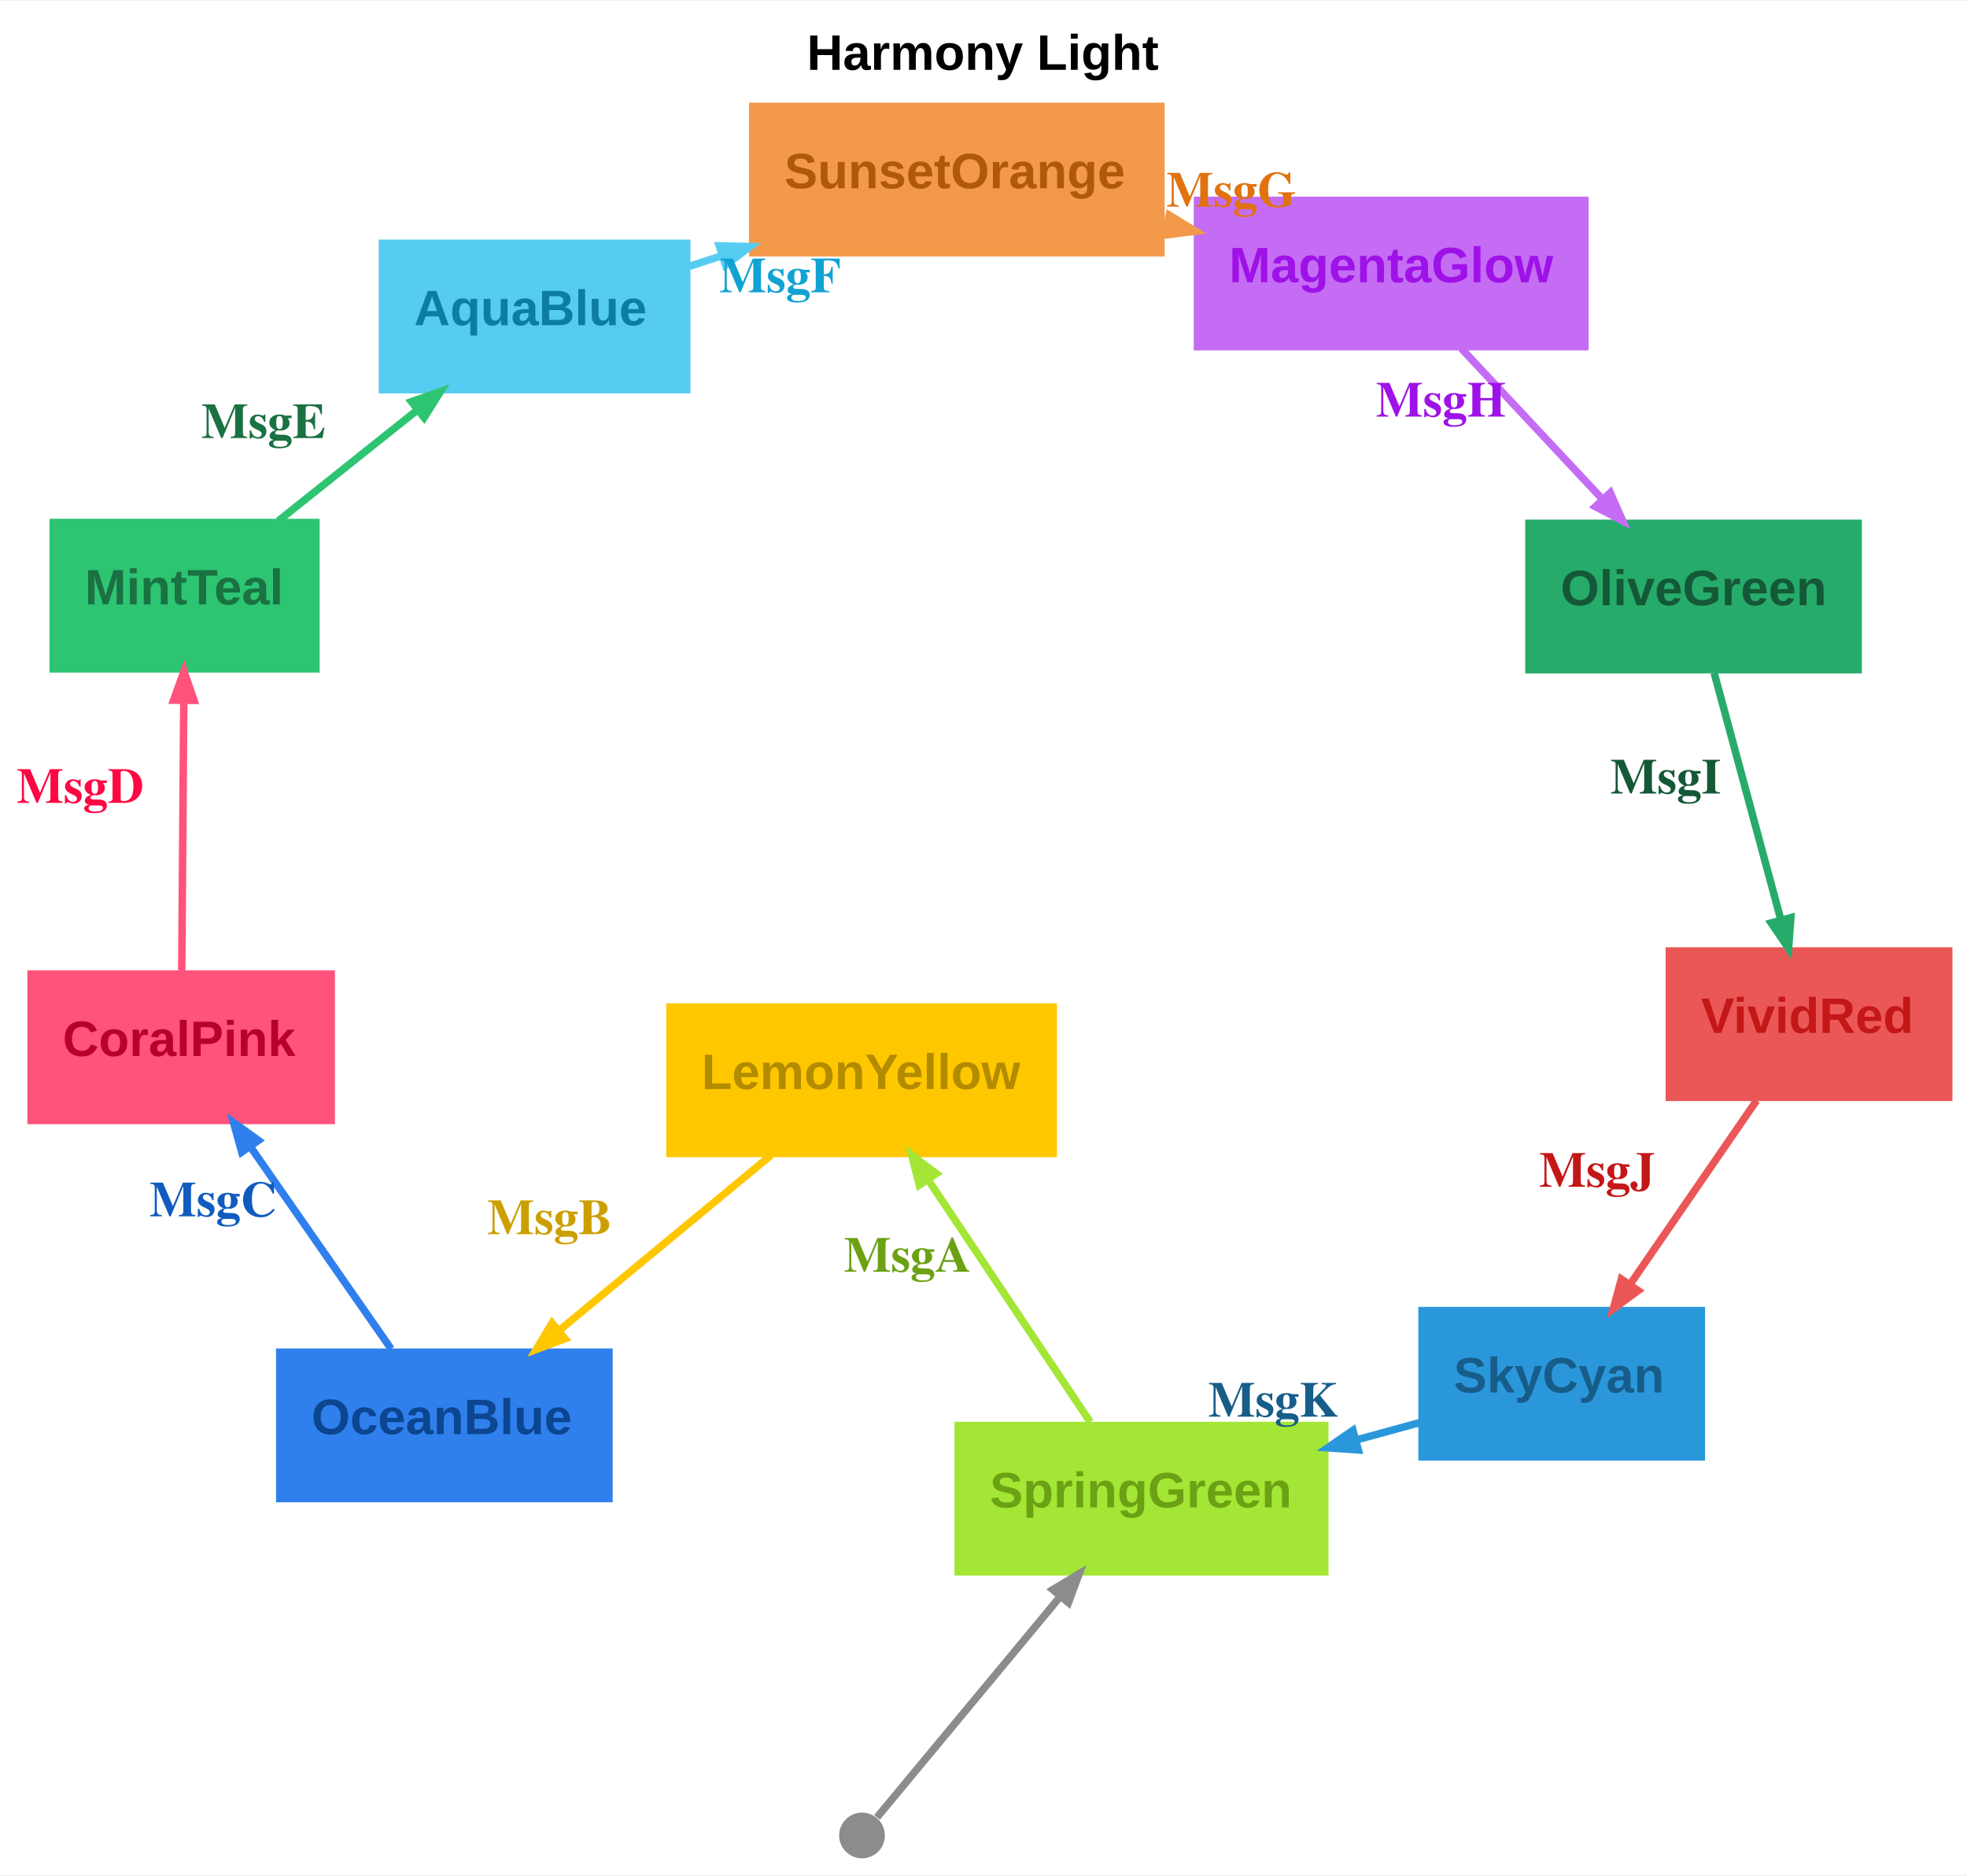
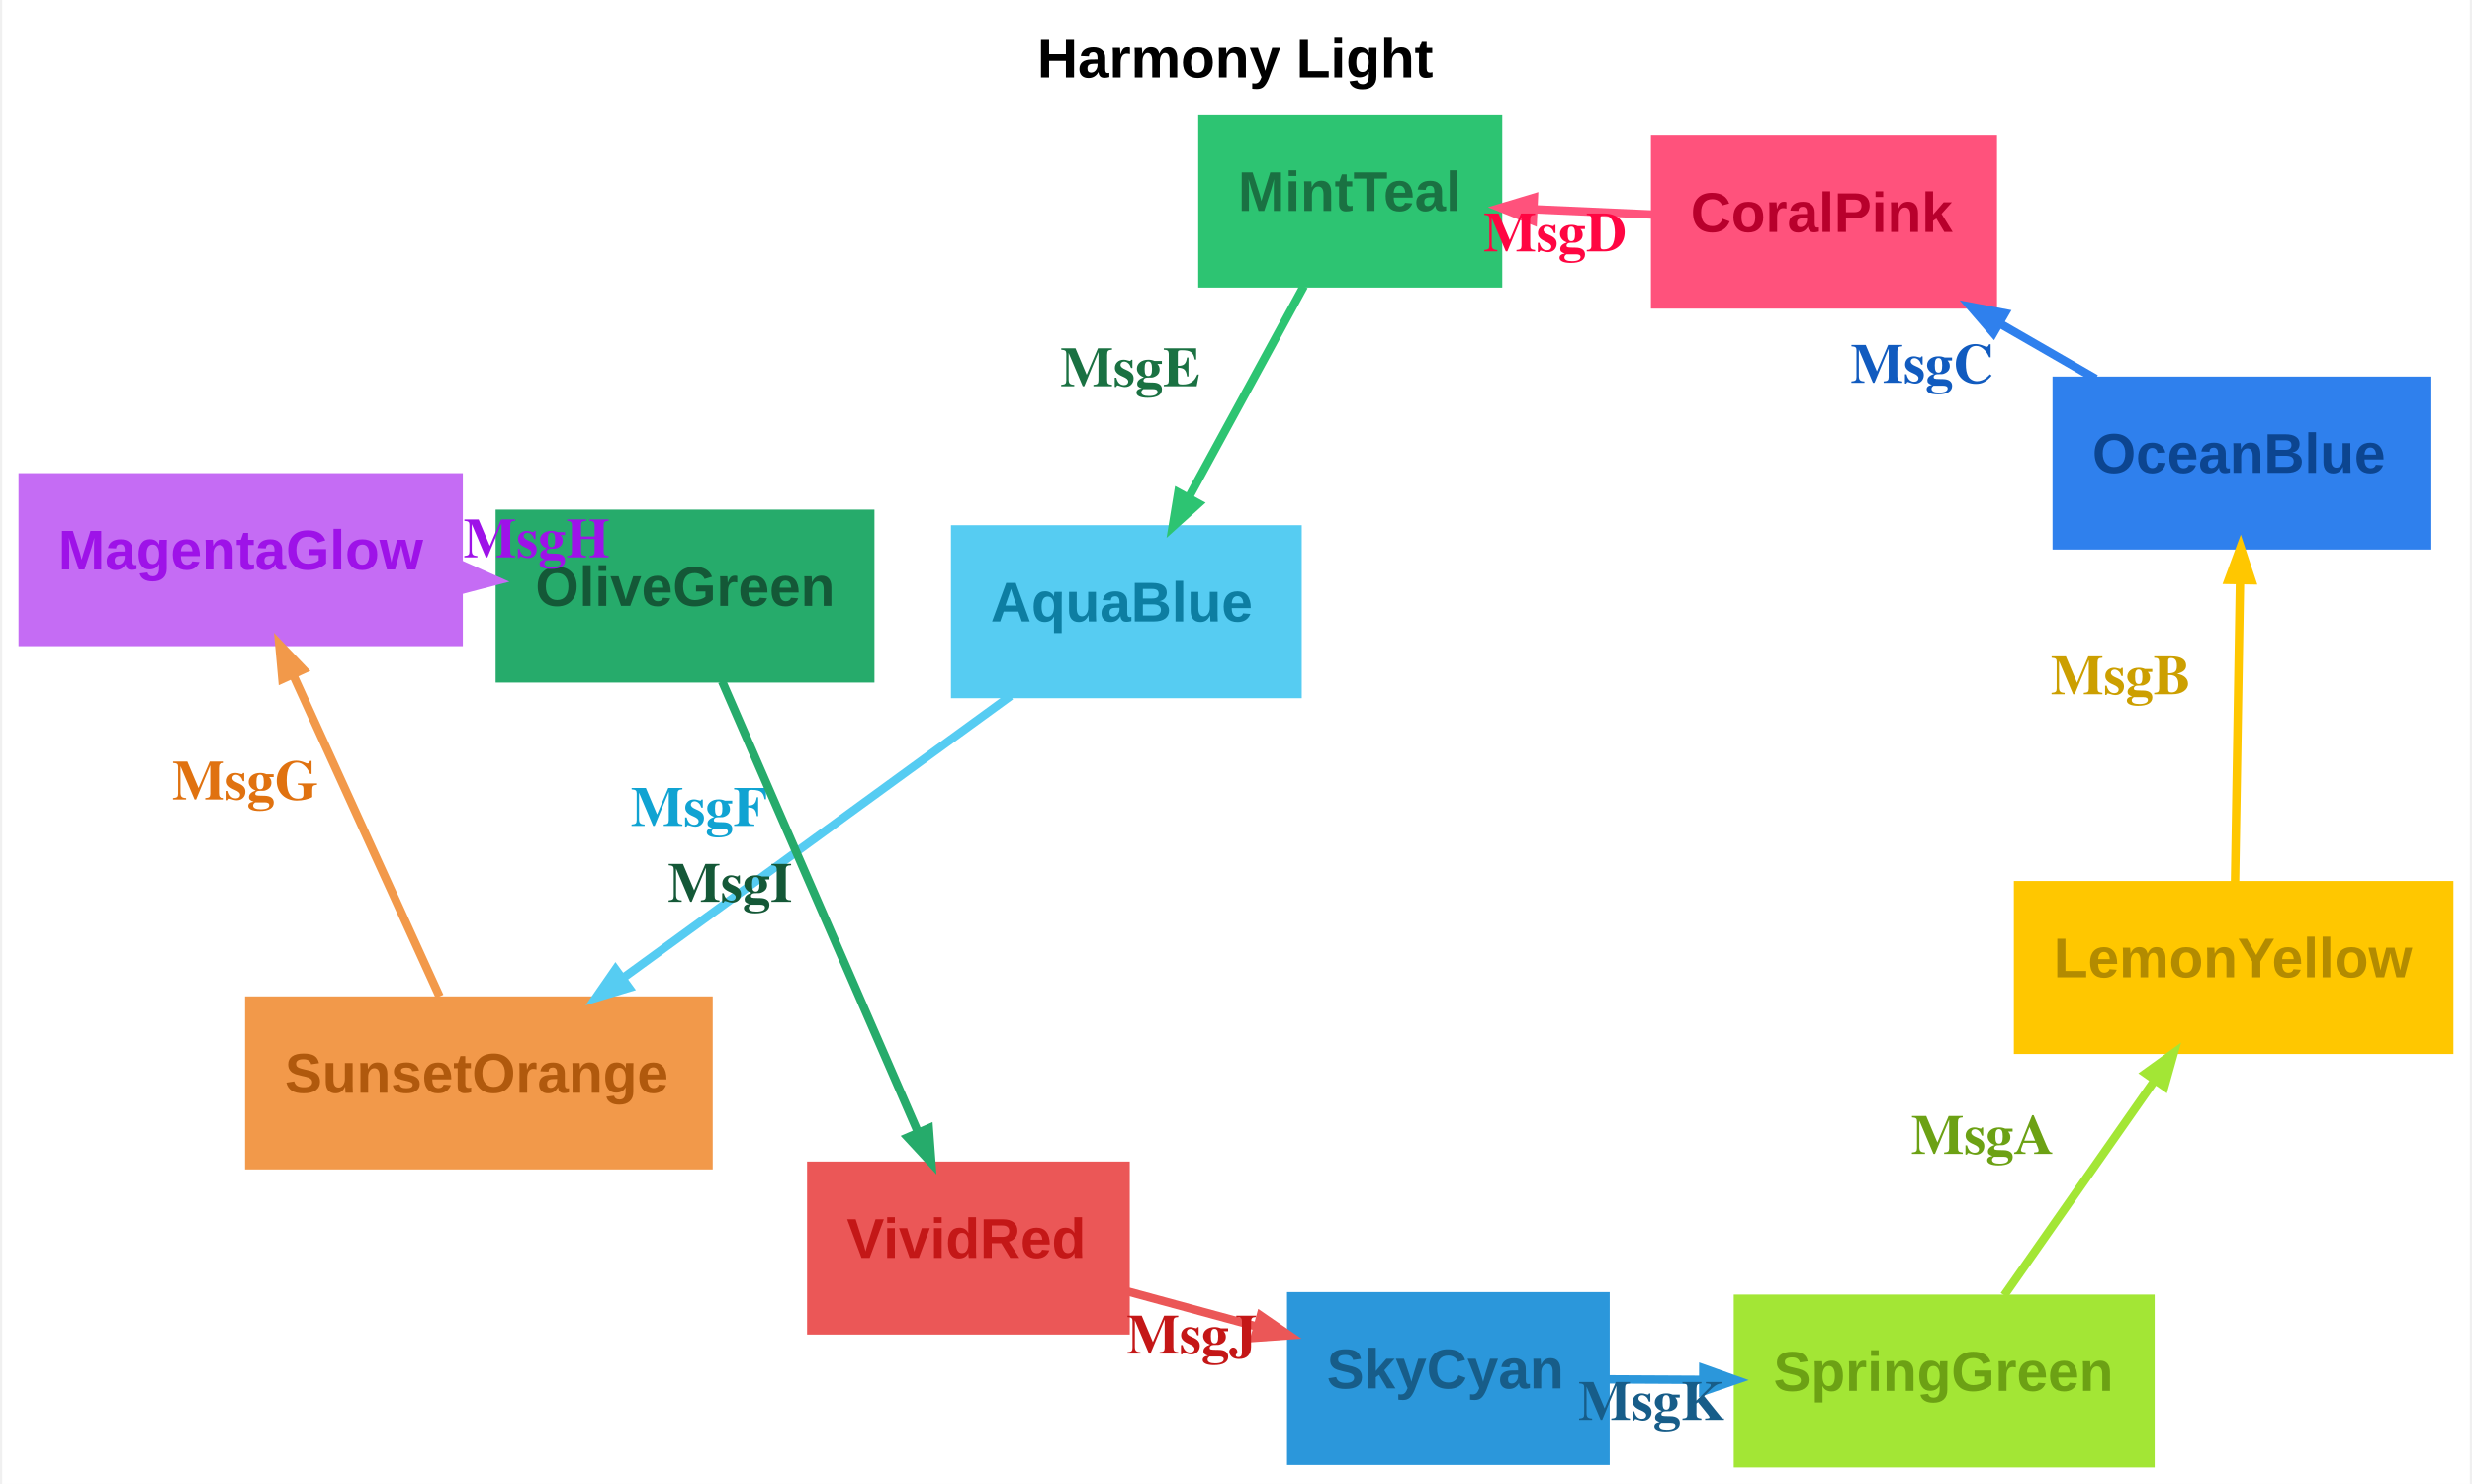
- <svg xmlns="http://www.w3.org/2000/svg" width="473pt" height="451pt" viewBox="0.00 0.00 473.28 450.87">
-   <g id="graph0" class="graph" transform="scale(1 1) rotate(0) translate(4 446.87)">
-     <polygon fill="#ffffff" stroke="transparent" points="-4,4 -4,-446.87 469.28,-446.87 469.28,4 -4,4" />
-     <text text-anchor="start" x="190.14" y="-430.27" font-family="Arial" font-weight="bold" font-size="12.00" fill="#000000">Harmony Light</text>
+ <svg xmlns="http://www.w3.org/2000/svg" width="528pt" height="317pt" viewBox="0.00 0.00 527.63 317.33">
+   <g id="graph0" class="graph" transform="scale(1 1) rotate(0) translate(4 313.33)">
+     <polygon fill="#ffffff" stroke="transparent" points="-4,4 -4,-313.33 523.63,-313.33 523.63,4 -4,4" />
+     <text text-anchor="start" x="217.32" y="-296.73" font-family="Arial" font-weight="bold" font-size="12.00" fill="#000000">Harmony Light</text>
    <g id="node1" class="node">
-       <polygon fill="#a3e635" stroke="#a3e635" points="315.15,-104.52 226.15,-104.52 226.15,-68.52 315.15,-68.52 315.15,-104.52" />
-       <text text-anchor="start" x="234.15" y="-84.42" font-family="Arial" font-weight="bold" font-size="12.00" fill="#6ca114">SpringGreen</text>
+       <polygon fill="#a3e635" stroke="#a3e635" points="455.74,-36 366.74,-36 366.74,0 455.74,0 455.74,-36" />
+       <text text-anchor="start" x="374.74" y="-15.9" font-family="Arial" font-weight="bold" font-size="12.00" fill="#6ca114">SpringGreen</text>
+     </g>
+     <g id="node2" class="node">
+       <polygon fill="#ffc700" stroke="#ffc700" points="519.63,-124.44 426.63,-124.44 426.63,-88.44 519.63,-88.44 519.63,-124.44" />
+       <text text-anchor="start" x="434.63" y="-104.34" font-family="Arial" font-weight="bold" font-size="12.00" fill="#b38b00">LemonYellow</text>
+     </g>
+     <g id="edge1" class="edge">
+       <path fill="none" stroke="#a3e635" stroke-width="1.8" d="M424.06,-36.33C433.36,-49.61 446.02,-67.7 456.15,-82.18" />
+       <polygon fill="#a3e635" stroke="#a3e635" stroke-width="1.8" points="454.3,-83.81 460.32,-88.14 458.32,-81 454.3,-83.81" />
+       <text text-anchor="start" x="404.16" y="-66.58" font-family="Times,serif" font-weight="bold" font-size="12.00" fill="#6ca114">MsgA</text>
    </g>
    <g id="node3" class="node">
-       <polygon fill="#ffc700" stroke="#ffc700" points="249.81,-205.18 156.81,-205.18 156.81,-169.18 249.81,-169.18 249.81,-205.18" />
-       <text text-anchor="start" x="164.81" y="-185.08" font-family="Arial" font-weight="bold" font-size="12.00" fill="#b38b00">LemonYellow</text>
+       <polygon fill="#2f80ed" stroke="#2f80ed" points="514.9,-232.31 434.9,-232.31 434.9,-196.31 514.9,-196.31 514.9,-232.31" />
+       <text text-anchor="start" x="442.9" y="-212.21" font-family="Arial" font-weight="bold" font-size="12.00" fill="#0c4590">OceanBlue</text>
    </g>
    <g id="edge2" class="edge">
-       <path fill="none" stroke="#a3e635" stroke-width="1.8" d="M258.3,-104.98C247.41,-121.26 231.47,-145.09 219.55,-162.9" />
-       <polygon fill="#a3e635" stroke="#a3e635" stroke-width="1.8" points="217.21,-161.99 215.36,-169.17 221.29,-164.72 217.21,-161.99" />
-       <text text-anchor="start" x="199.07" y="-141.12" font-family="Times,serif" font-weight="bold" font-size="12.00" fill="#6ca114">MsgA</text>
-     </g>
-     <g id="node2" class="node">
-       <ellipse fill="#8c8c8c" stroke="black" stroke-width="0" cx="203.41" cy="-5.5" rx="5.5" ry="5.5" />
-     </g>
-     <g id="edge1" class="edge">
-       <path fill="none" stroke="#8c8c8c" stroke-width="1.8" d="M207.02,-9.86C215.18,-19.69 235.52,-44.19 251.02,-62.87" />
-       <polygon fill="#8c8c8c" stroke="#8c8c8c" stroke-width="1.8" points="249.31,-64.64 255.66,-68.46 253.08,-61.51 249.31,-64.64" />
+       <path fill="none" stroke="#ffc700" stroke-width="1.8" d="M473.43,-124.74C473.72,-142.43 474.16,-169.39 474.49,-189.11" />
+       <polygon fill="#ffc700" stroke="#ffc700" stroke-width="1.8" points="472.04,-189.32 474.61,-196.28 476.94,-189.24 472.04,-189.32" />
+       <text text-anchor="start" x="434.02" y="-164.86" font-family="Times,serif" font-weight="bold" font-size="12.00" fill="#cc9f00">MsgB</text>
    </g>
    <g id="node4" class="node">
-       <polygon fill="#2f80ed" stroke="#2f80ed" points="142.92,-122.16 62.92,-122.16 62.92,-86.16 142.92,-86.16 142.92,-122.16" />
-       <text text-anchor="start" x="70.92" y="-102.06" font-family="Arial" font-weight="bold" font-size="12.00" fill="#0c4590">OceanBlue</text>
+       <polygon fill="#ff527c" stroke="#ff527c" points="422.03,-283.83 349.03,-283.83 349.03,-247.83 422.03,-247.83 422.03,-283.83" />
+       <text text-anchor="start" x="357.03" y="-263.73" font-family="Arial" font-weight="bold" font-size="12.00" fill="#b8002c">CoralPink</text>
    </g>
    <g id="edge3" class="edge">
-       <path fill="none" stroke="#ffc700" stroke-width="1.8" d="M181.53,-169.16C166.63,-156.85 146.76,-140.41 130.73,-127.15" />
-       <polygon fill="#ffc700" stroke="#ffc700" stroke-width="1.8" points="131.96,-125 125.01,-122.42 128.84,-128.77 131.96,-125" />
-       <text text-anchor="start" x="113.24" y="-150.17" font-family="Times,serif" font-weight="bold" font-size="12.00" fill="#cc9f00">MsgB</text>
+       <path fill="none" stroke="#2f80ed" stroke-width="1.8" d="M443.64,-232.33C437.02,-236.15 429.95,-240.22 423.12,-244.16" />
+       <polygon fill="#2f80ed" stroke="#2f80ed" stroke-width="1.8" points="421.76,-242.12 416.92,-247.73 424.21,-246.36 421.76,-242.12" />
+       <text text-anchor="start" x="391.22" y="-231.47" font-family="Times,serif" font-weight="bold" font-size="12.00" fill="#115bbf">MsgC</text>
    </g>
    <g id="node5" class="node">
-       <polygon fill="#ff527c" stroke="#ff527c" points="76.09,-213.12 3.09,-213.12 3.09,-177.12 76.09,-177.12 76.09,-213.12" />
-       <text text-anchor="start" x="11.09" y="-193.02" font-family="Arial" font-weight="bold" font-size="12.00" fill="#b8002c">CoralPink</text>
+       <polygon fill="#2dc472" stroke="#2dc472" points="316.24,-288.33 252.24,-288.33 252.24,-252.33 316.24,-252.33 316.24,-288.33" />
+       <text text-anchor="start" x="260.24" y="-268.23" font-family="Arial" font-weight="bold" font-size="12.00" fill="#1a7142">MintTeal</text>
    </g>
    <g id="edge4" class="edge">
-       <path fill="none" stroke="#2f80ed" stroke-width="1.8" d="M90.1,-122.56C80.34,-136.59 66.82,-156.01 56.22,-171.23" />
-       <polygon fill="#2f80ed" stroke="#2f80ed" stroke-width="1.8" points="54.16,-169.91 52.17,-177.05 58.18,-172.71 54.16,-169.91" />
-       <text text-anchor="start" x="31.97" y="-154.45" font-family="Times,serif" font-weight="bold" font-size="12.00" fill="#115bbf">MsgC</text>
+       <path fill="none" stroke="#ff527c" stroke-width="1.8" d="M348.96,-267.45C340.72,-267.82 331.94,-268.21 323.6,-268.58" />
+       <polygon fill="#ff527c" stroke="#ff527c" stroke-width="1.8" points="323.28,-266.14 316.39,-268.9 323.5,-271.04 323.28,-266.14" />
+       <text text-anchor="start" x="312.72" y="-259.57" font-family="Times,serif" font-weight="bold" font-size="12.00" fill="#ff0642">MsgD</text>
    </g>
    <g id="node6" class="node">
-       <polygon fill="#2dc472" stroke="#2dc472" points="72.41,-321.76 8.41,-321.76 8.41,-285.76 72.41,-285.76 72.41,-321.76" />
-       <text text-anchor="start" x="16.41" y="-301.66" font-family="Arial" font-weight="bold" font-size="12.00" fill="#1a7142">MintTeal</text>
+       <polygon fill="#56ccf2" stroke="#56ccf2" points="273.37,-200.52 199.37,-200.52 199.37,-164.52 273.37,-164.52 273.37,-200.52" />
+       <text text-anchor="start" x="207.37" y="-180.42" font-family="Arial" font-weight="bold" font-size="12.00" fill="#0d7ea2">AquaBlue</text>
    </g>
    <g id="edge5" class="edge">
-       <path fill="none" stroke="#ff527c" stroke-width="1.8" d="M39.73,-213.55C39.86,-231.37 40.07,-258.52 40.22,-278.38" />
-       <polygon fill="#ff527c" stroke="#ff527c" stroke-width="1.8" points="37.77,-278.62 40.27,-285.6 42.67,-278.58 37.77,-278.62" />
-       <text text-anchor="start" x="0" y="-253.92" font-family="Times,serif" font-weight="bold" font-size="12.00" fill="#ff0642">MsgD</text>
+       <path fill="none" stroke="#2dc472" stroke-width="1.8" d="M274.32,-252.13C267.2,-239.06 257.51,-221.3 249.71,-206.99" />
+       <polygon fill="#2dc472" stroke="#2dc472" stroke-width="1.8" points="251.78,-205.66 246.27,-200.69 247.47,-208.01 251.78,-205.66" />
+       <text text-anchor="start" x="222.26" y="-230.74" font-family="Times,serif" font-weight="bold" font-size="12.00" fill="#1a7142">MsgE</text>
    </g>
    <g id="node7" class="node">
-       <polygon fill="#56ccf2" stroke="#56ccf2" points="161.63,-388.93 87.63,-388.93 87.63,-352.93 161.63,-352.93 161.63,-388.93" />
-       <text text-anchor="start" x="95.63" y="-368.83" font-family="Arial" font-weight="bold" font-size="12.00" fill="#0d7ea2">AquaBlue</text>
+       <polygon fill="#f2994a" stroke="#f2994a" points="147.43,-99.76 48.43,-99.76 48.43,-63.76 147.43,-63.76 147.43,-99.76" />
+       <text text-anchor="start" x="56.43" y="-79.66" font-family="Arial" font-weight="bold" font-size="12.00" fill="#b0590d">SunsetOrange</text>
    </g>
    <g id="edge6" class="edge">
-       <path fill="none" stroke="#2dc472" stroke-width="1.8" d="M62.98,-321.76C73.27,-329.97 85.56,-339.77 96.45,-348.46" />
-       <polygon fill="#2dc472" stroke="#2dc472" stroke-width="1.8" points="95,-350.43 102,-352.88 98.05,-346.6 95,-350.43" />
-       <text text-anchor="start" x="44.44" y="-341.68" font-family="Times,serif" font-weight="bold" font-size="12.00" fill="#1a7142">MsgE</text>
+       <path fill="none" stroke="#56ccf2" stroke-width="1.8" d="M211.62,-164.51C188.43,-147.63 153.71,-122.35 128.74,-104.18" />
+       <polygon fill="#56ccf2" stroke="#56ccf2" stroke-width="1.8" points="130.03,-102.09 122.93,-99.95 127.15,-106.05 130.03,-102.09" />
+       <text text-anchor="start" x="130.4" y="-136.72" font-family="Times,serif" font-weight="bold" font-size="12.00" fill="#10a3d2">MsgF</text>
    </g>
    <g id="node8" class="node">
-       <polygon fill="#f2994a" stroke="#f2994a" points="275.72,-421.87 176.72,-421.87 176.72,-385.87 275.72,-385.87 275.72,-421.87" />
-       <text text-anchor="start" x="184.72" y="-401.77" font-family="Arial" font-weight="bold" font-size="12.00" fill="#b0590d">SunsetOrange</text>
+       <polygon fill="#c56cf4" stroke="#c56cf4" points="94,-211.65 0,-211.65 0,-175.65 94,-175.65 94,-211.65" />
+       <text text-anchor="start" x="8" y="-191.55" font-family="Arial" font-weight="bold" font-size="12.00" fill="#9e12e8">MagentaGlow</text>
    </g>
    <g id="edge7" class="edge">
-       <path fill="none" stroke="#56ccf2" stroke-width="1.8" d="M161.88,-383.01C164.41,-383.83 166.99,-384.67 169.58,-385.51" />
-       <polygon fill="#56ccf2" stroke="#56ccf2" stroke-width="1.8" points="169.07,-387.92 176.48,-387.74 170.58,-383.26 169.07,-387.92" />
-       <text text-anchor="start" x="169.1" y="-376.75" font-family="Times,serif" font-weight="bold" font-size="12.00" fill="#10a3d2">MsgF</text>
+       <path fill="none" stroke="#f2994a" stroke-width="1.8" d="M89.52,-100.23C80.95,-119.05 67.62,-148.34 58.17,-169.1" />
+       <polygon fill="#f2994a" stroke="#f2994a" stroke-width="1.8" points="55.92,-168.13 55.25,-175.52 60.38,-170.16 55.92,-168.13" />
+       <text text-anchor="start" x="32.34" y="-142.37" font-family="Times,serif" font-weight="bold" font-size="12.00" fill="#e07210">MsgG</text>
    </g>
    <g id="node9" class="node">
-       <polygon fill="#c56cf4" stroke="#c56cf4" points="377.73,-399.26 283.73,-399.26 283.73,-363.26 377.73,-363.26 377.73,-399.26" />
-       <text text-anchor="start" x="291.73" y="-379.16" font-family="Arial" font-weight="bold" font-size="12.00" fill="#9e12e8">MagentaGlow</text>
+       <polygon fill="#26ab6b" stroke="#26ab6b" points="182.01,-203.86 102.01,-203.86 102.01,-167.86 182.01,-167.86 182.01,-203.86" />
+       <text text-anchor="start" x="110.01" y="-183.76" font-family="Arial" font-weight="bold" font-size="12.00" fill="#145837">OliveGreen</text>
    </g>
    <g id="edge8" class="edge">
-       <path fill="none" stroke="#f2994a" stroke-width="1.8" d="M275.72,-393.16C276.05,-393.09 276.38,-393.02 276.71,-392.95" />
-       <polygon fill="#f2994a" stroke="#f2994a" stroke-width="1.8" points="277.32,-395.32 283.64,-391.45 276.28,-390.53 277.32,-395.32" />
-       <text text-anchor="start" x="276.65" y="-397.36" font-family="Times,serif" font-weight="bold" font-size="12.00" fill="#e07210">MsgG</text>
+       <path fill="none" stroke="#c56cf4" stroke-width="1.8" d="M94.23,-189.78C94.38,-189.77 94.54,-189.75 94.7,-189.74" />
+       <polygon fill="#c56cf4" stroke="#c56cf4" stroke-width="1.8" points="94.97,-192.18 101.75,-189.16 94.57,-187.29 94.97,-192.18" />
+       <text text-anchor="start" x="94.64" y="-194.14" font-family="Times,serif" font-weight="bold" font-size="12.00" fill="#9e12e8">MsgH</text>
    </g>
    <g id="node10" class="node">
-       <polygon fill="#26ab6b" stroke="#26ab6b" points="443.48,-321.56 363.48,-321.56 363.48,-285.56 443.48,-285.56 443.48,-321.56" />
-       <text text-anchor="start" x="371.48" y="-301.46" font-family="Arial" font-weight="bold" font-size="12.00" fill="#145837">OliveGreen</text>
+       <polygon fill="#eb5757" stroke="#eb5757" points="236.6,-64.44 168.6,-64.44 168.6,-28.44 236.6,-28.44 236.6,-64.44" />
+       <text text-anchor="start" x="176.6" y="-44.34" font-family="Arial" font-weight="bold" font-size="12.00" fill="#c41717">VividRed</text>
    </g>
    <g id="edge9" class="edge">
-       <path fill="none" stroke="#c56cf4" stroke-width="1.8" d="M347.61,-363.24C357.72,-352.43 370.7,-338.57 381.6,-326.93" />
-       <polygon fill="#c56cf4" stroke="#c56cf4" stroke-width="1.8" points="383.45,-328.54 386.44,-321.75 379.87,-325.19 383.45,-328.54" />
-       <text text-anchor="start" x="327.07" y="-346.85" font-family="Times,serif" font-weight="bold" font-size="12.00" fill="#9e12e8">MsgH</text>
+       <path fill="none" stroke="#26ab6b" stroke-width="1.8" d="M149.93,-167.63C160.64,-143 179.76,-98.99 191.78,-71.33" />
+       <polygon fill="#26ab6b" stroke="#26ab6b" stroke-width="1.8" points="194.13,-72.06 194.68,-64.67 189.64,-70.11 194.13,-72.06" />
+       <text text-anchor="start" x="138.33" y="-120.49" font-family="Times,serif" font-weight="bold" font-size="12.00" fill="#145837">MsgI</text>
    </g>
    <g id="node11" class="node">
-       <polygon fill="#eb5757" stroke="#eb5757" points="465.28,-218.68 397.28,-218.68 397.28,-182.68 465.28,-182.68 465.28,-218.68" />
-       <text text-anchor="start" x="405.28" y="-198.58" font-family="Arial" font-weight="bold" font-size="12.00" fill="#c41717">VividRed</text>
+       <polygon fill="#2b97db" stroke="#2b97db" points="339.22,-36.53 271.22,-36.53 271.22,-0.53 339.22,-0.53 339.22,-36.53" />
+       <text text-anchor="start" x="279.22" y="-16.43" font-family="Arial" font-weight="bold" font-size="12.00" fill="#175d89">SkyCyan</text>
    </g>
    <g id="edge10" class="edge">
-       <path fill="none" stroke="#26ab6b" stroke-width="1.8" d="M408.45,-285.17C412.91,-268.64 419.52,-244.21 424.47,-225.87" />
-       <polygon fill="#26ab6b" stroke="#26ab6b" stroke-width="1.8" points="426.89,-226.31 426.35,-218.91 422.16,-225.03 426.89,-226.31" />
-       <text text-anchor="start" x="383.47" y="-256.17" font-family="Times,serif" font-weight="bold" font-size="12.00" fill="#145837">MsgI</text>
-     </g>
-     <g id="node12" class="node">
-       <polygon fill="#2b97db" stroke="#2b97db" points="405.76,-132.17 337.76,-132.17 337.76,-96.17 405.76,-96.17 405.76,-132.17" />
-       <text text-anchor="start" x="345.76" y="-112.07" font-family="Arial" font-weight="bold" font-size="12.00" fill="#175d89">SkyCyan</text>
+       <path fill="none" stroke="#eb5757" stroke-width="1.8" d="M236.77,-37.14C245.6,-34.74 255.19,-32.13 264.32,-29.65" />
+       <polygon fill="#eb5757" stroke="#eb5757" stroke-width="1.8" points="265.09,-31.98 271.2,-27.78 263.8,-27.25 265.09,-31.98" />
+       <text text-anchor="start" x="236.42" y="-23.88" font-family="Times,serif" font-weight="bold" font-size="12.00" fill="#c41717">MsgJ</text>
    </g>
    <g id="edge11" class="edge">
-       <path fill="none" stroke="#eb5757" stroke-width="1.8" d="M418.66,-182.33C409.84,-169.52 397.97,-152.27 388.39,-138.34" />
-       <polygon fill="#eb5757" stroke="#eb5757" stroke-width="1.8" points="390.15,-136.57 384.16,-132.19 386.11,-139.35 390.15,-136.57" />
-       <text text-anchor="start" x="366.34" y="-161.56" font-family="Times,serif" font-weight="bold" font-size="12.00" fill="#c41717">MsgJ</text>
-     </g>
-     <g id="edge12" class="edge">
-       <path fill="none" stroke="#2b97db" stroke-width="1.8" d="M337.53,-104.81C332.65,-103.47 327.53,-102.08 322.41,-100.67" />
-       <polygon fill="#2b97db" stroke="#2b97db" stroke-width="1.8" points="322.82,-98.25 315.42,-98.76 321.53,-102.97 322.82,-98.25" />
-       <text text-anchor="start" x="286.72" y="-106.26" font-family="Times,serif" font-weight="bold" font-size="12.00" fill="#175d89">MsgK</text>
+       <path fill="none" stroke="#2b97db" stroke-width="1.8" d="M339.35,-18.36C345.75,-18.33 352.57,-18.29 359.37,-18.26" />
+       <polygon fill="#2b97db" stroke="#2b97db" stroke-width="1.8" points="359.73,-20.71 366.72,-18.22 359.71,-15.81 359.73,-20.71" />
+       <text text-anchor="start" x="333" y="-9.69" font-family="Times,serif" font-weight="bold" font-size="12.00" fill="#175d89">MsgK</text>
    </g>
  </g>
</svg>
